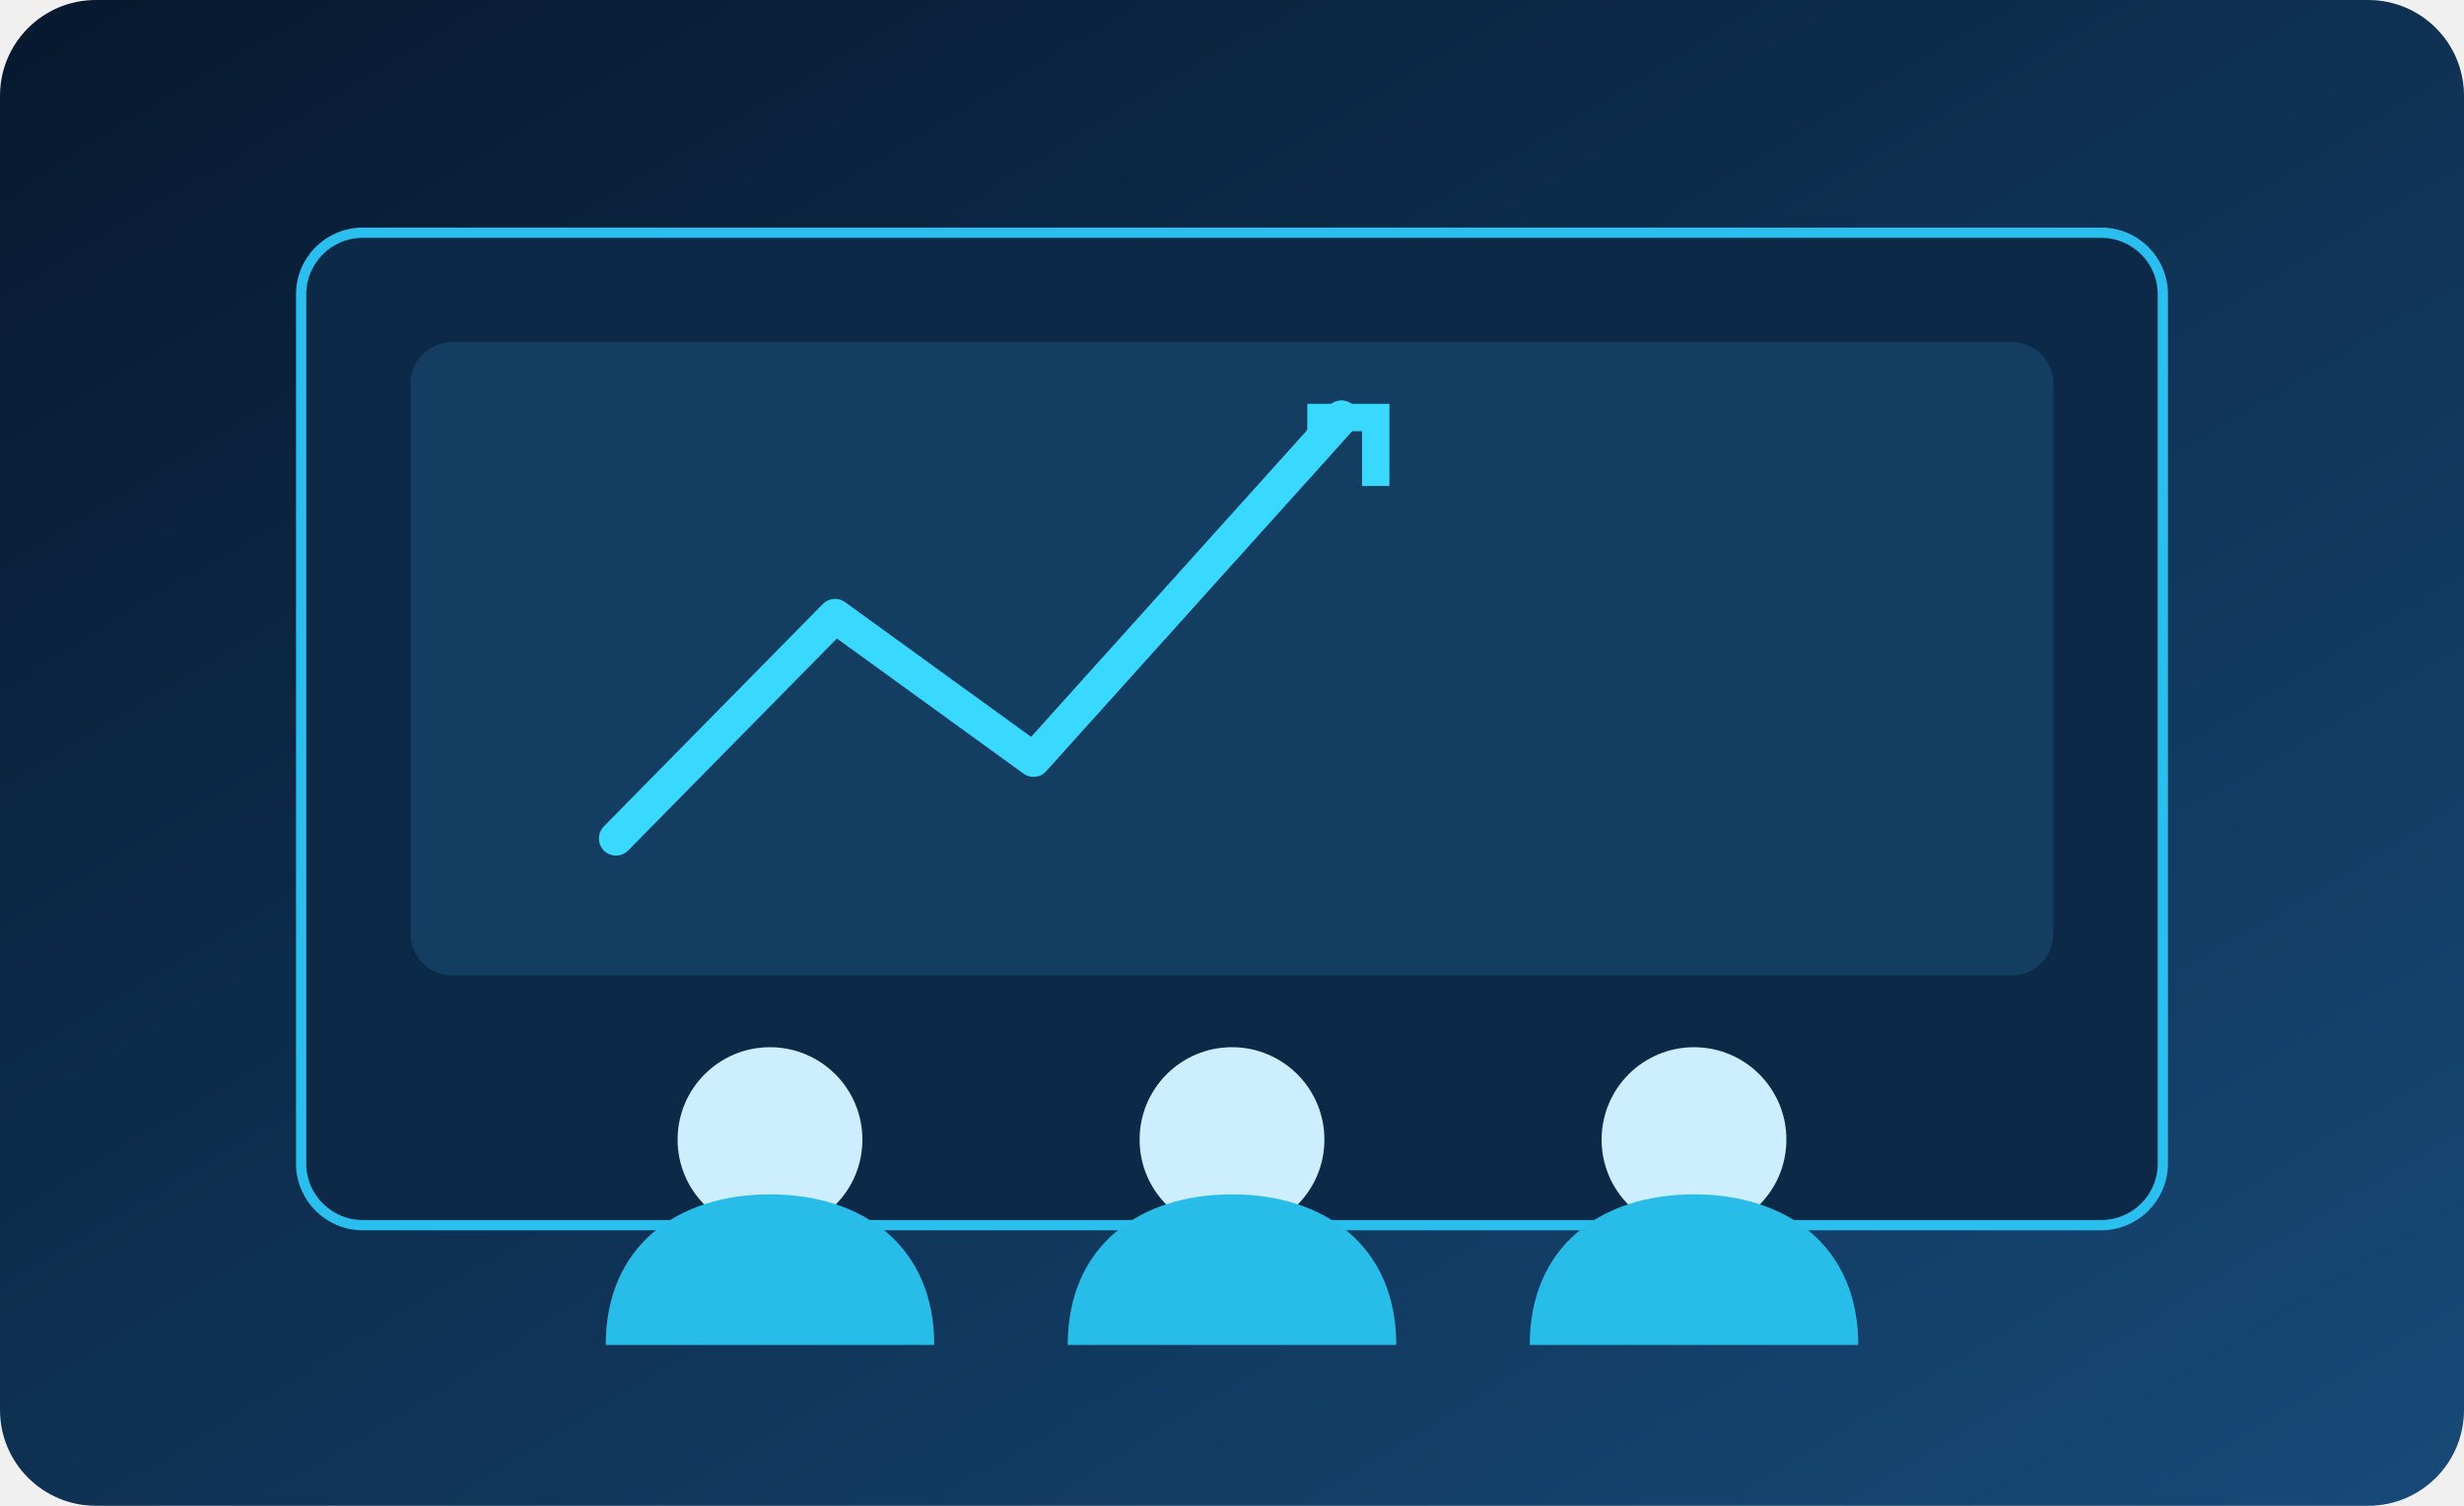
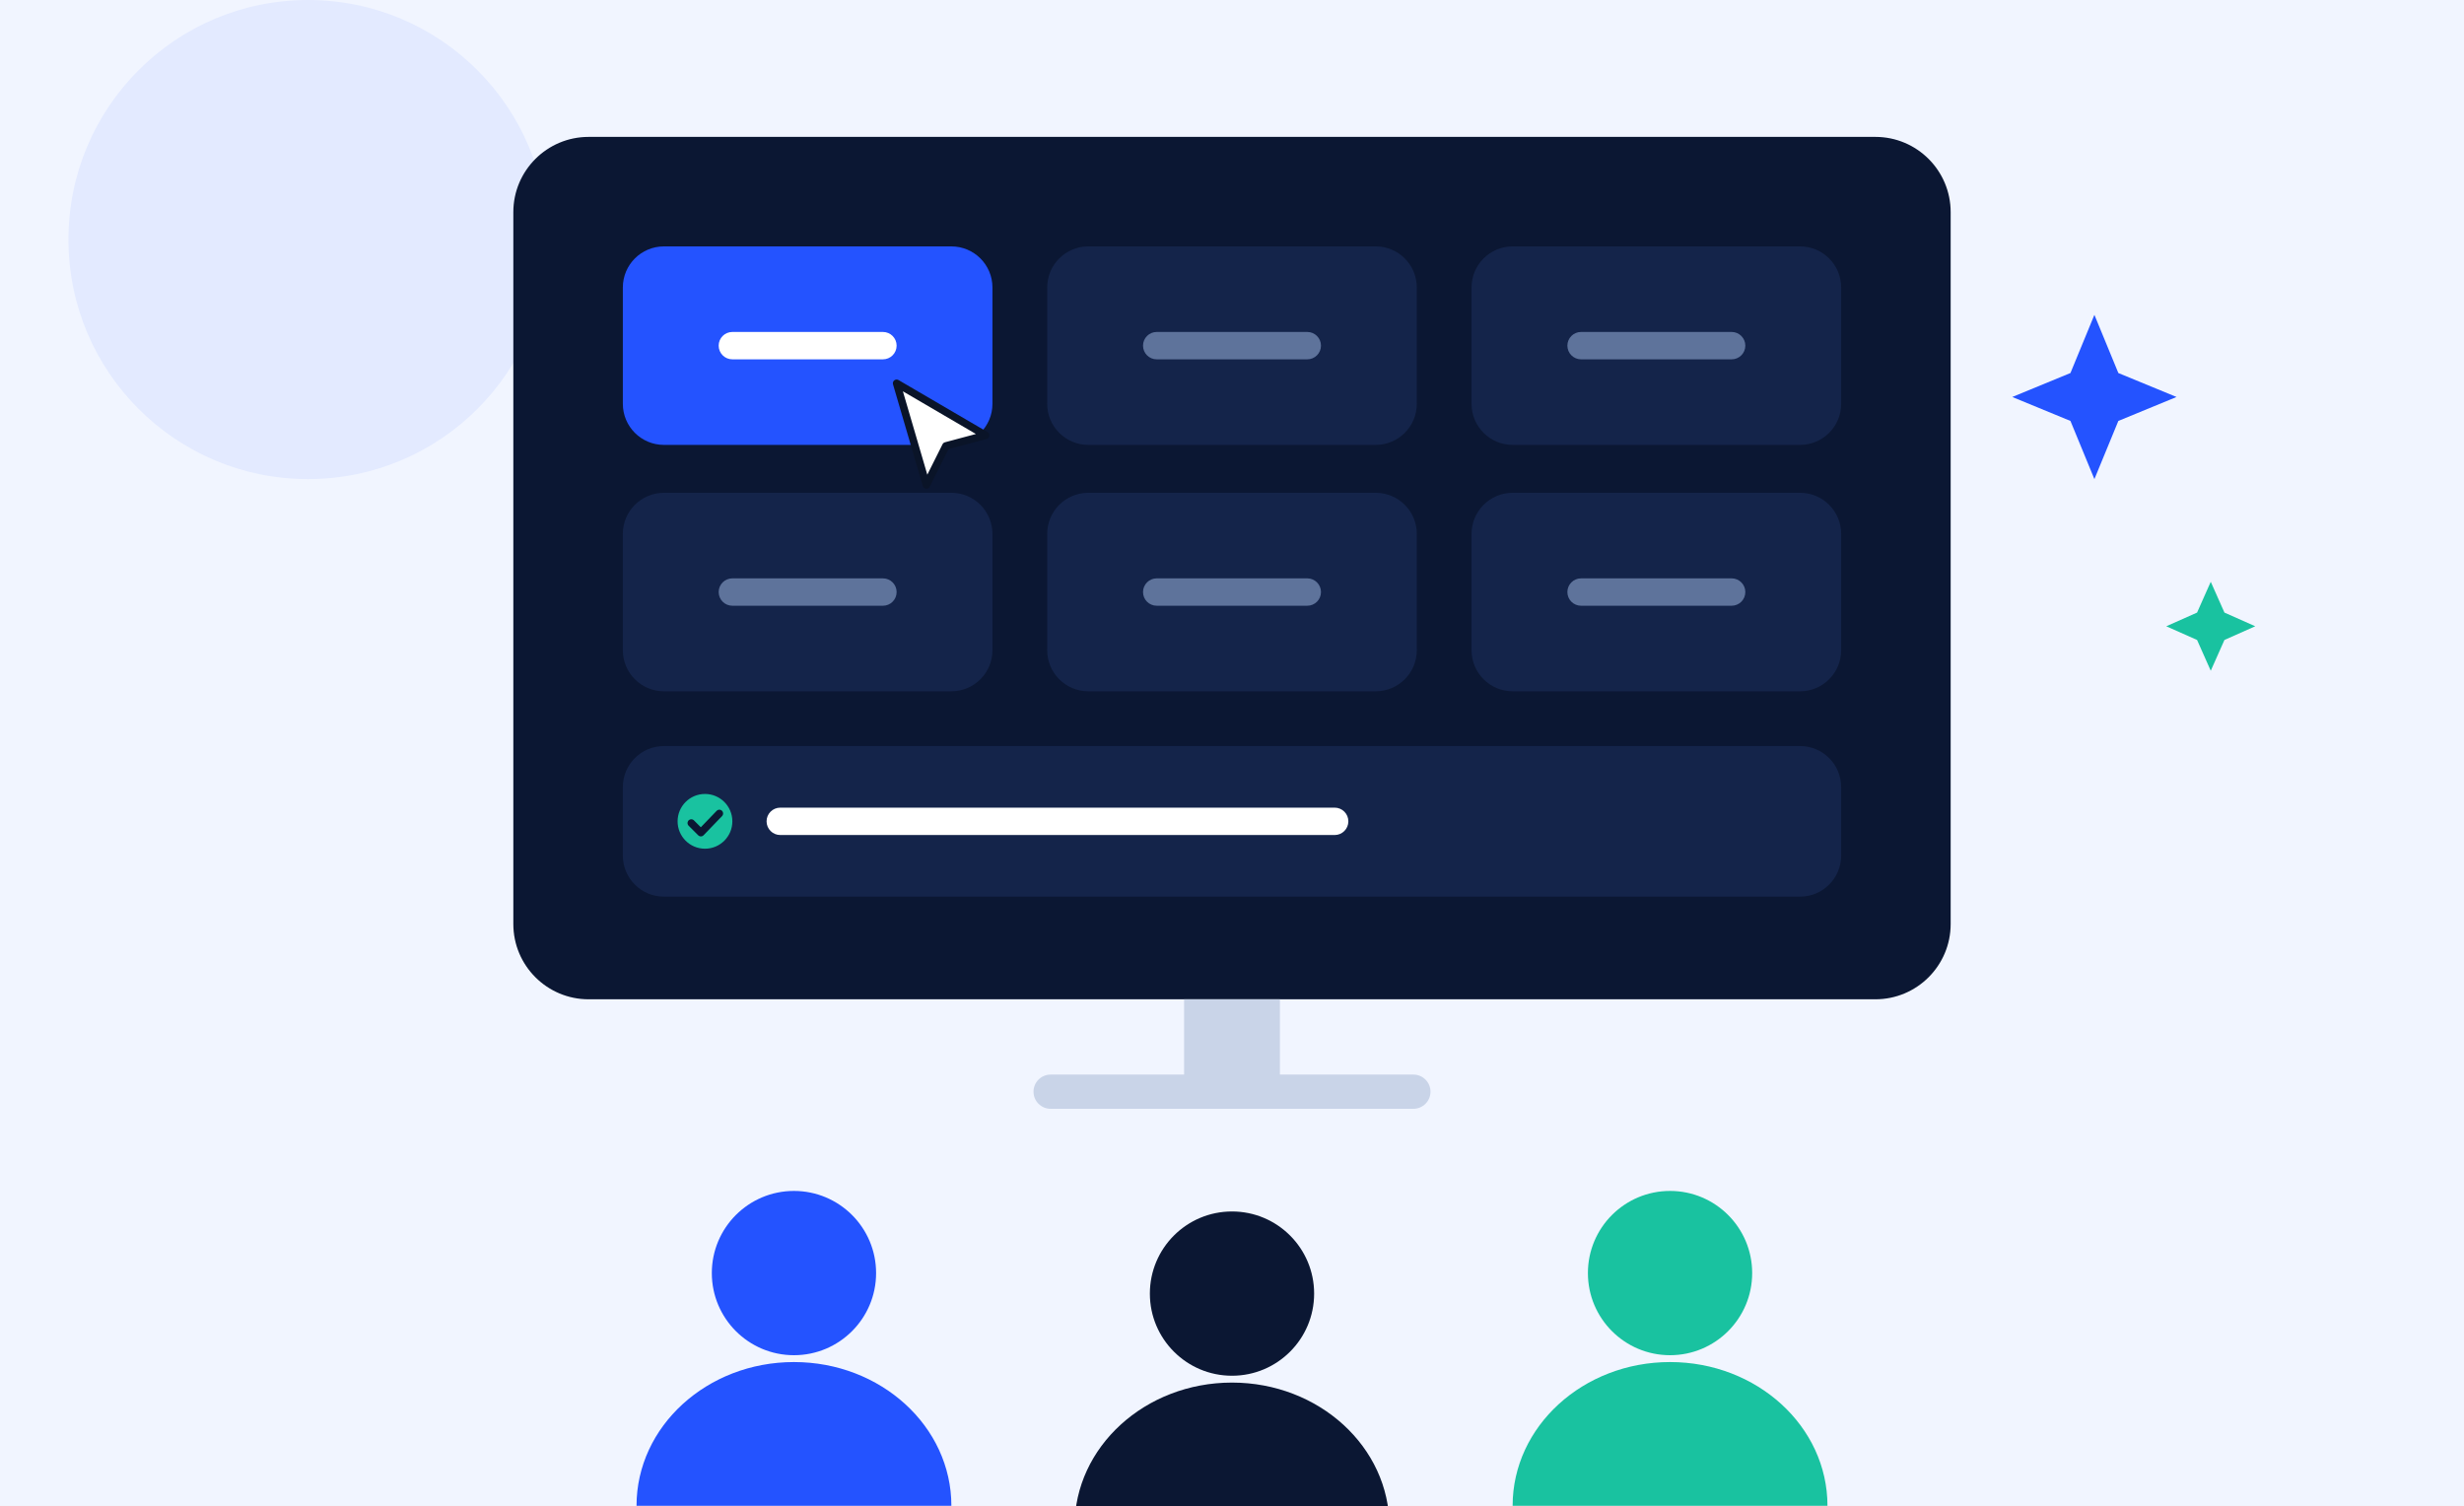
- <svg xmlns="http://www.w3.org/2000/svg" width="720" height="440" viewBox="0 0 720 440">
-   <defs>
-     <linearGradient id="b" x2="1" y2="1">
-       <stop stop-color="#07182e" />
-       <stop offset="1" stop-color="#164a78" />
-     </linearGradient>
-   </defs>
-   <rect width="720" height="440" rx="28" fill="url(#b)" />
-   <rect x="88" y="68" width="544" height="290" rx="18" fill="#0c2947" stroke="#2bbff0" stroke-width="3" />
-   <rect x="120" y="100" width="480" height="185" rx="12" fill="#133e62" />
-   <path d="M180 245l64-65 58 42 90-100" fill="none" stroke="#38d8ff" stroke-width="10" stroke-linecap="round" stroke-linejoin="round" />
-   <path d="M382 122h20v20" fill="none" stroke="#38d8ff" stroke-width="8" />
-   <g fill="#cceeff">
-     <circle cx="225" cy="333" r="27" />
-     <circle cx="360" cy="333" r="27" />
-     <circle cx="495" cy="333" r="27" />
-   </g>
-   <g fill="#28bde9">
-     <path d="M177 393c0-29 21-44 48-44s48 15 48 44" />
-     <path d="M312 393c0-29 21-44 48-44s48 15 48 44" />
-     <path d="M447 393c0-29 21-44 48-44s48 15 48 44" />
-   </g>
+ <svg xmlns="http://www.w3.org/2000/svg" viewBox="0 0 720 440" role="img" aria-label="전자차트 화면을 보며 진행하는 직원 실무교육 일러스트">
+   <rect width="720" height="440" fill="#F1F5FF" />
+   <circle cx="90" cy="70" r="70" fill="#E3EAFF" />
+   <rect x="150" y="40" width="420" height="252" rx="22" fill="#0B1733" />
+   <rect x="182" y="72" width="108" height="58" rx="12" fill="#2453FF" />
+   <rect x="210" y="97" width="52" height="8" rx="4" fill="#FFFFFF" />
+   <rect x="306" y="72" width="108" height="58" rx="12" fill="#14244A" />
+   <rect x="334" y="97" width="52" height="8" rx="4" fill="#5E739B" />
+   <rect x="430" y="72" width="108" height="58" rx="12" fill="#14244A" />
+   <rect x="458" y="97" width="52" height="8" rx="4" fill="#5E739B" />
+   <rect x="182" y="144" width="108" height="58" rx="12" fill="#14244A" />
+   <rect x="210" y="169" width="52" height="8" rx="4" fill="#5E739B" />
+   <rect x="306" y="144" width="108" height="58" rx="12" fill="#14244A" />
+   <rect x="334" y="169" width="52" height="8" rx="4" fill="#5E739B" />
+   <rect x="430" y="144" width="108" height="58" rx="12" fill="#14244A" />
+   <rect x="458" y="169" width="52" height="8" rx="4" fill="#5E739B" />
+   <rect x="182" y="218" width="356" height="44" rx="12" fill="#14244A" />
+   <circle cx="206" cy="240" r="8" fill="#19C2A0" />
+   <path d="M202 240.5l2.8 2.8 5.4-5.6" fill="none" stroke="#0B1733" stroke-width="2.2" stroke-linecap="round" stroke-linejoin="round" />
+   <rect x="224" y="236" width="170" height="8" rx="4" fill="#FFFFFF" />
+   <path d="M262 112l26 15.2-11.6 3.1-5.7 11.4z" fill="#FFFFFF" stroke="#0A1428" stroke-width="2.2" stroke-linejoin="round" />
+   <rect x="346" y="292" width="28" height="24" fill="#C9D4E8" />
+   <rect x="302" y="314" width="116" height="10" rx="5" fill="#C9D4E8" />
+   <circle cx="232" cy="372" r="24" fill="#2453FF" />
+   <path d="M186 440a46 42 0 0 1 92 0z" fill="#2453FF" />
+   <circle cx="360" cy="378" r="24" fill="#0B1733" />
+   <path d="M314 446a46 42 0 0 1 92 0z" fill="#0B1733" />
+   <circle cx="488" cy="372" r="24" fill="#19C2A0" />
+   <path d="M442 440a46 42 0 0 1 92 0z" fill="#19C2A0" />
+   <path d="M612 92l7 17 17 7-17 7-7 17-7-17-17-7 17-7z" fill="#2453FF" />
+   <path d="M646 170l4 9 9 4-9 4-4 9-4-9-9-4 9-4z" fill="#19C2A0" />
</svg>
